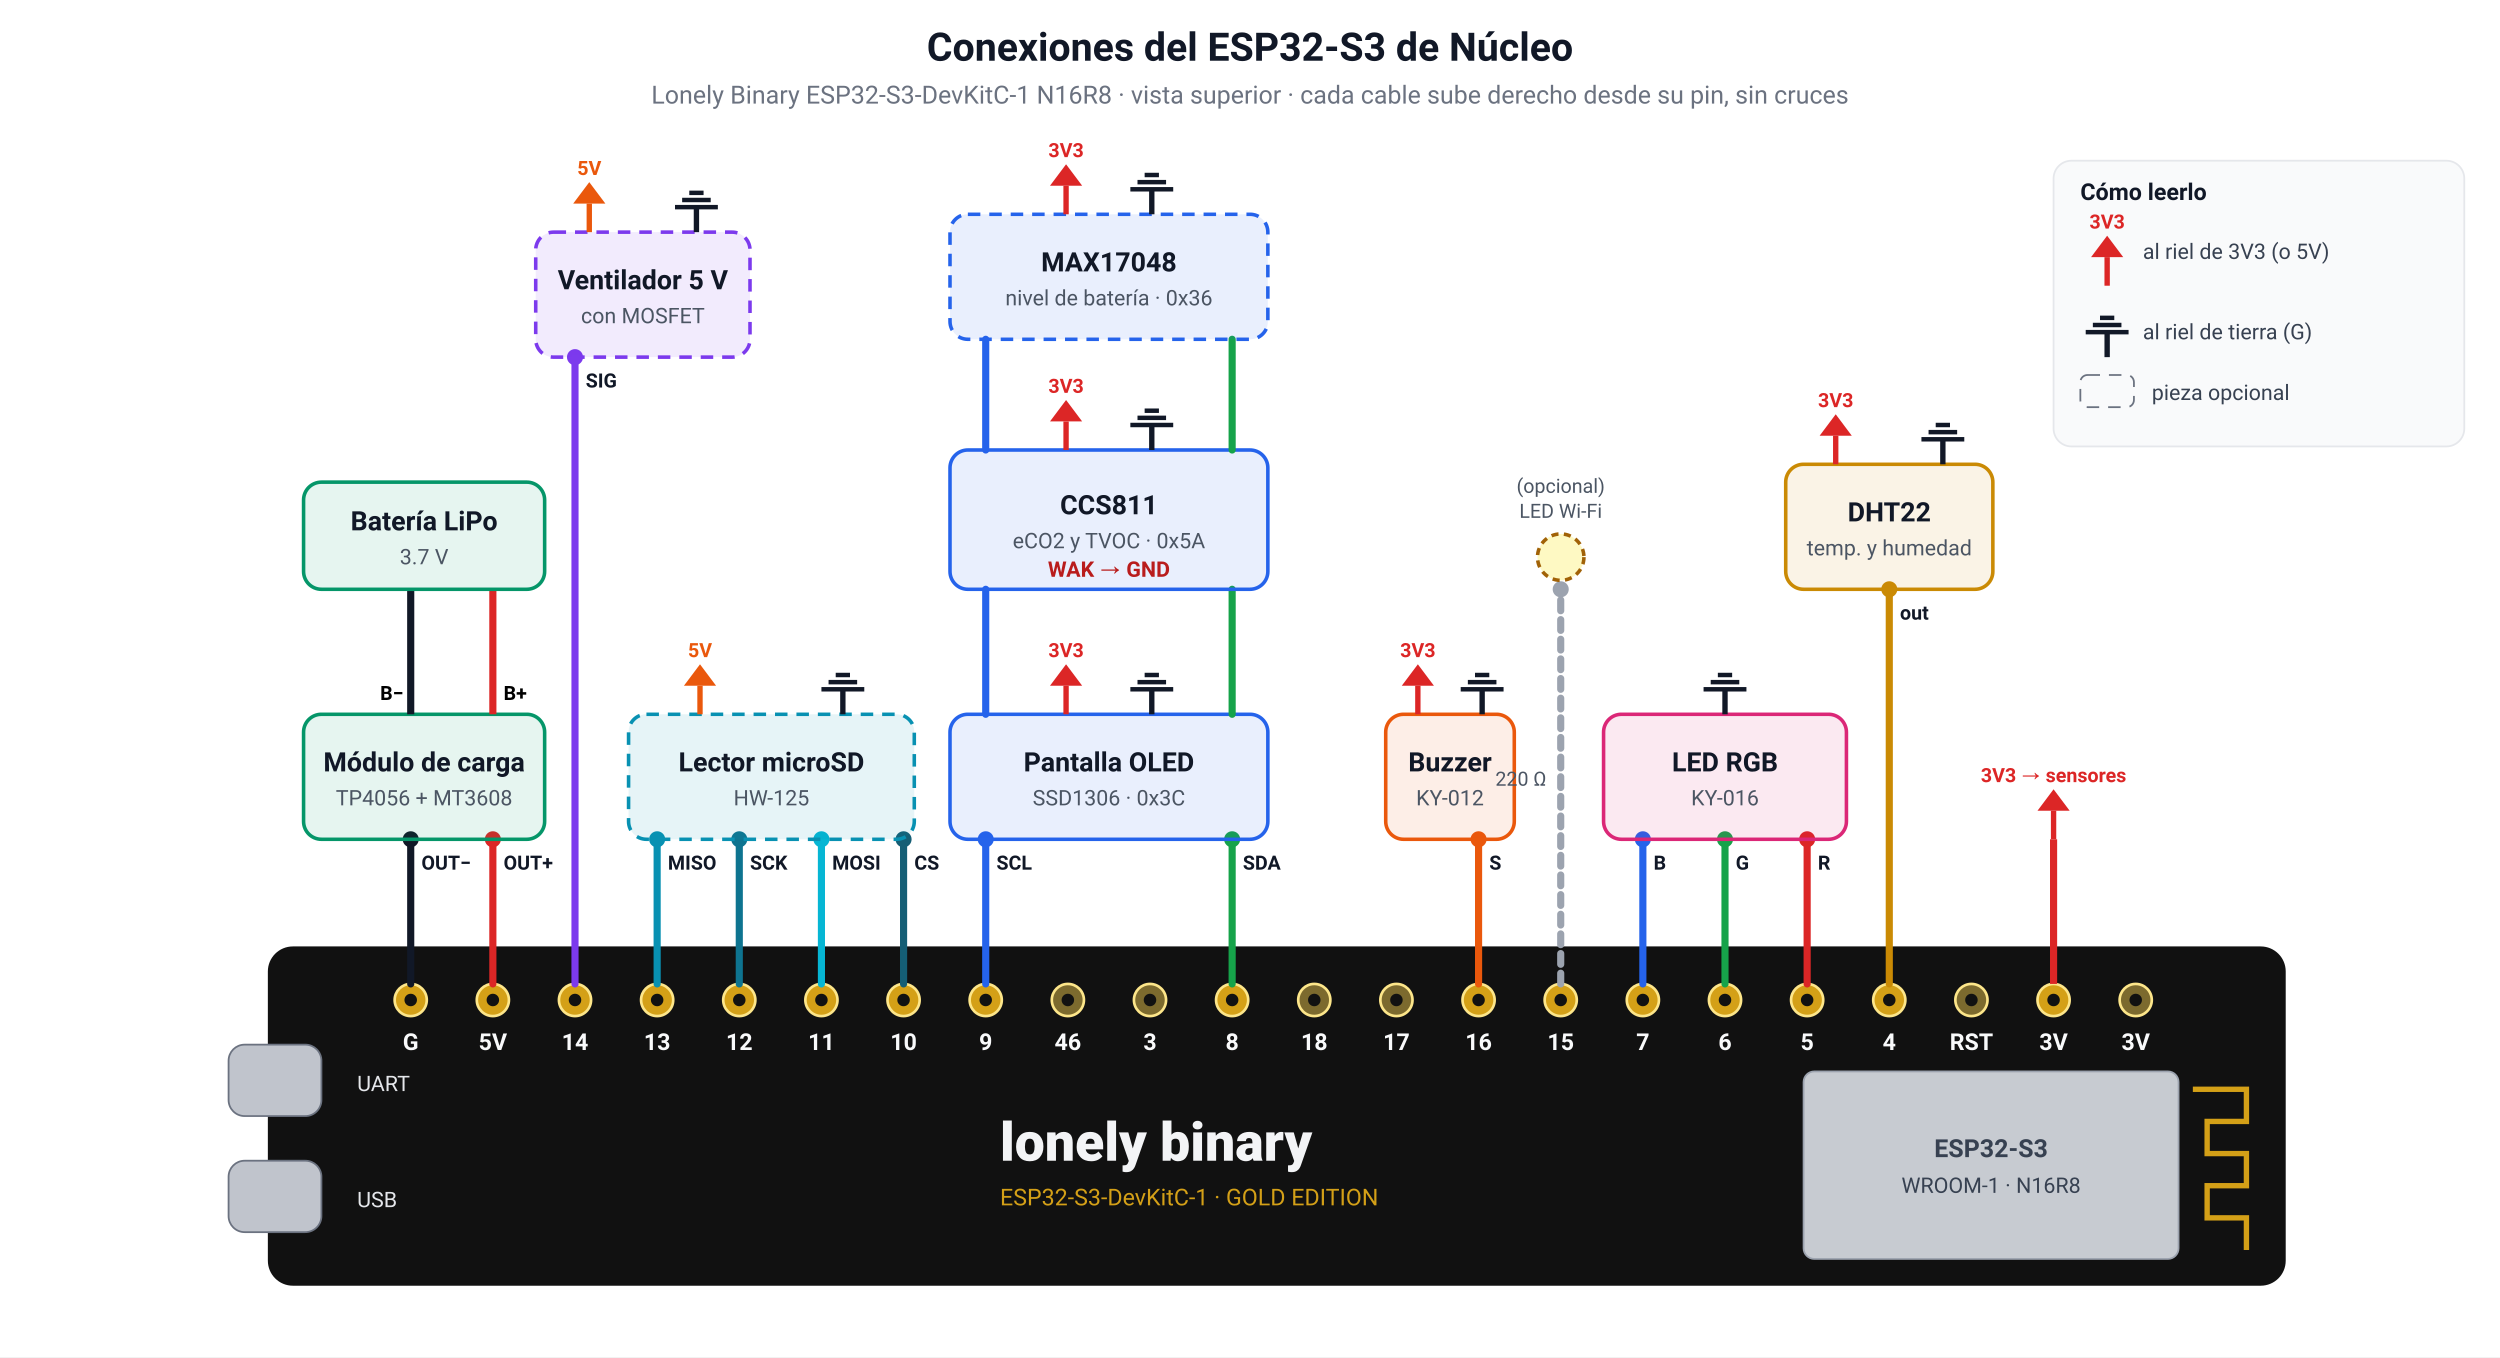
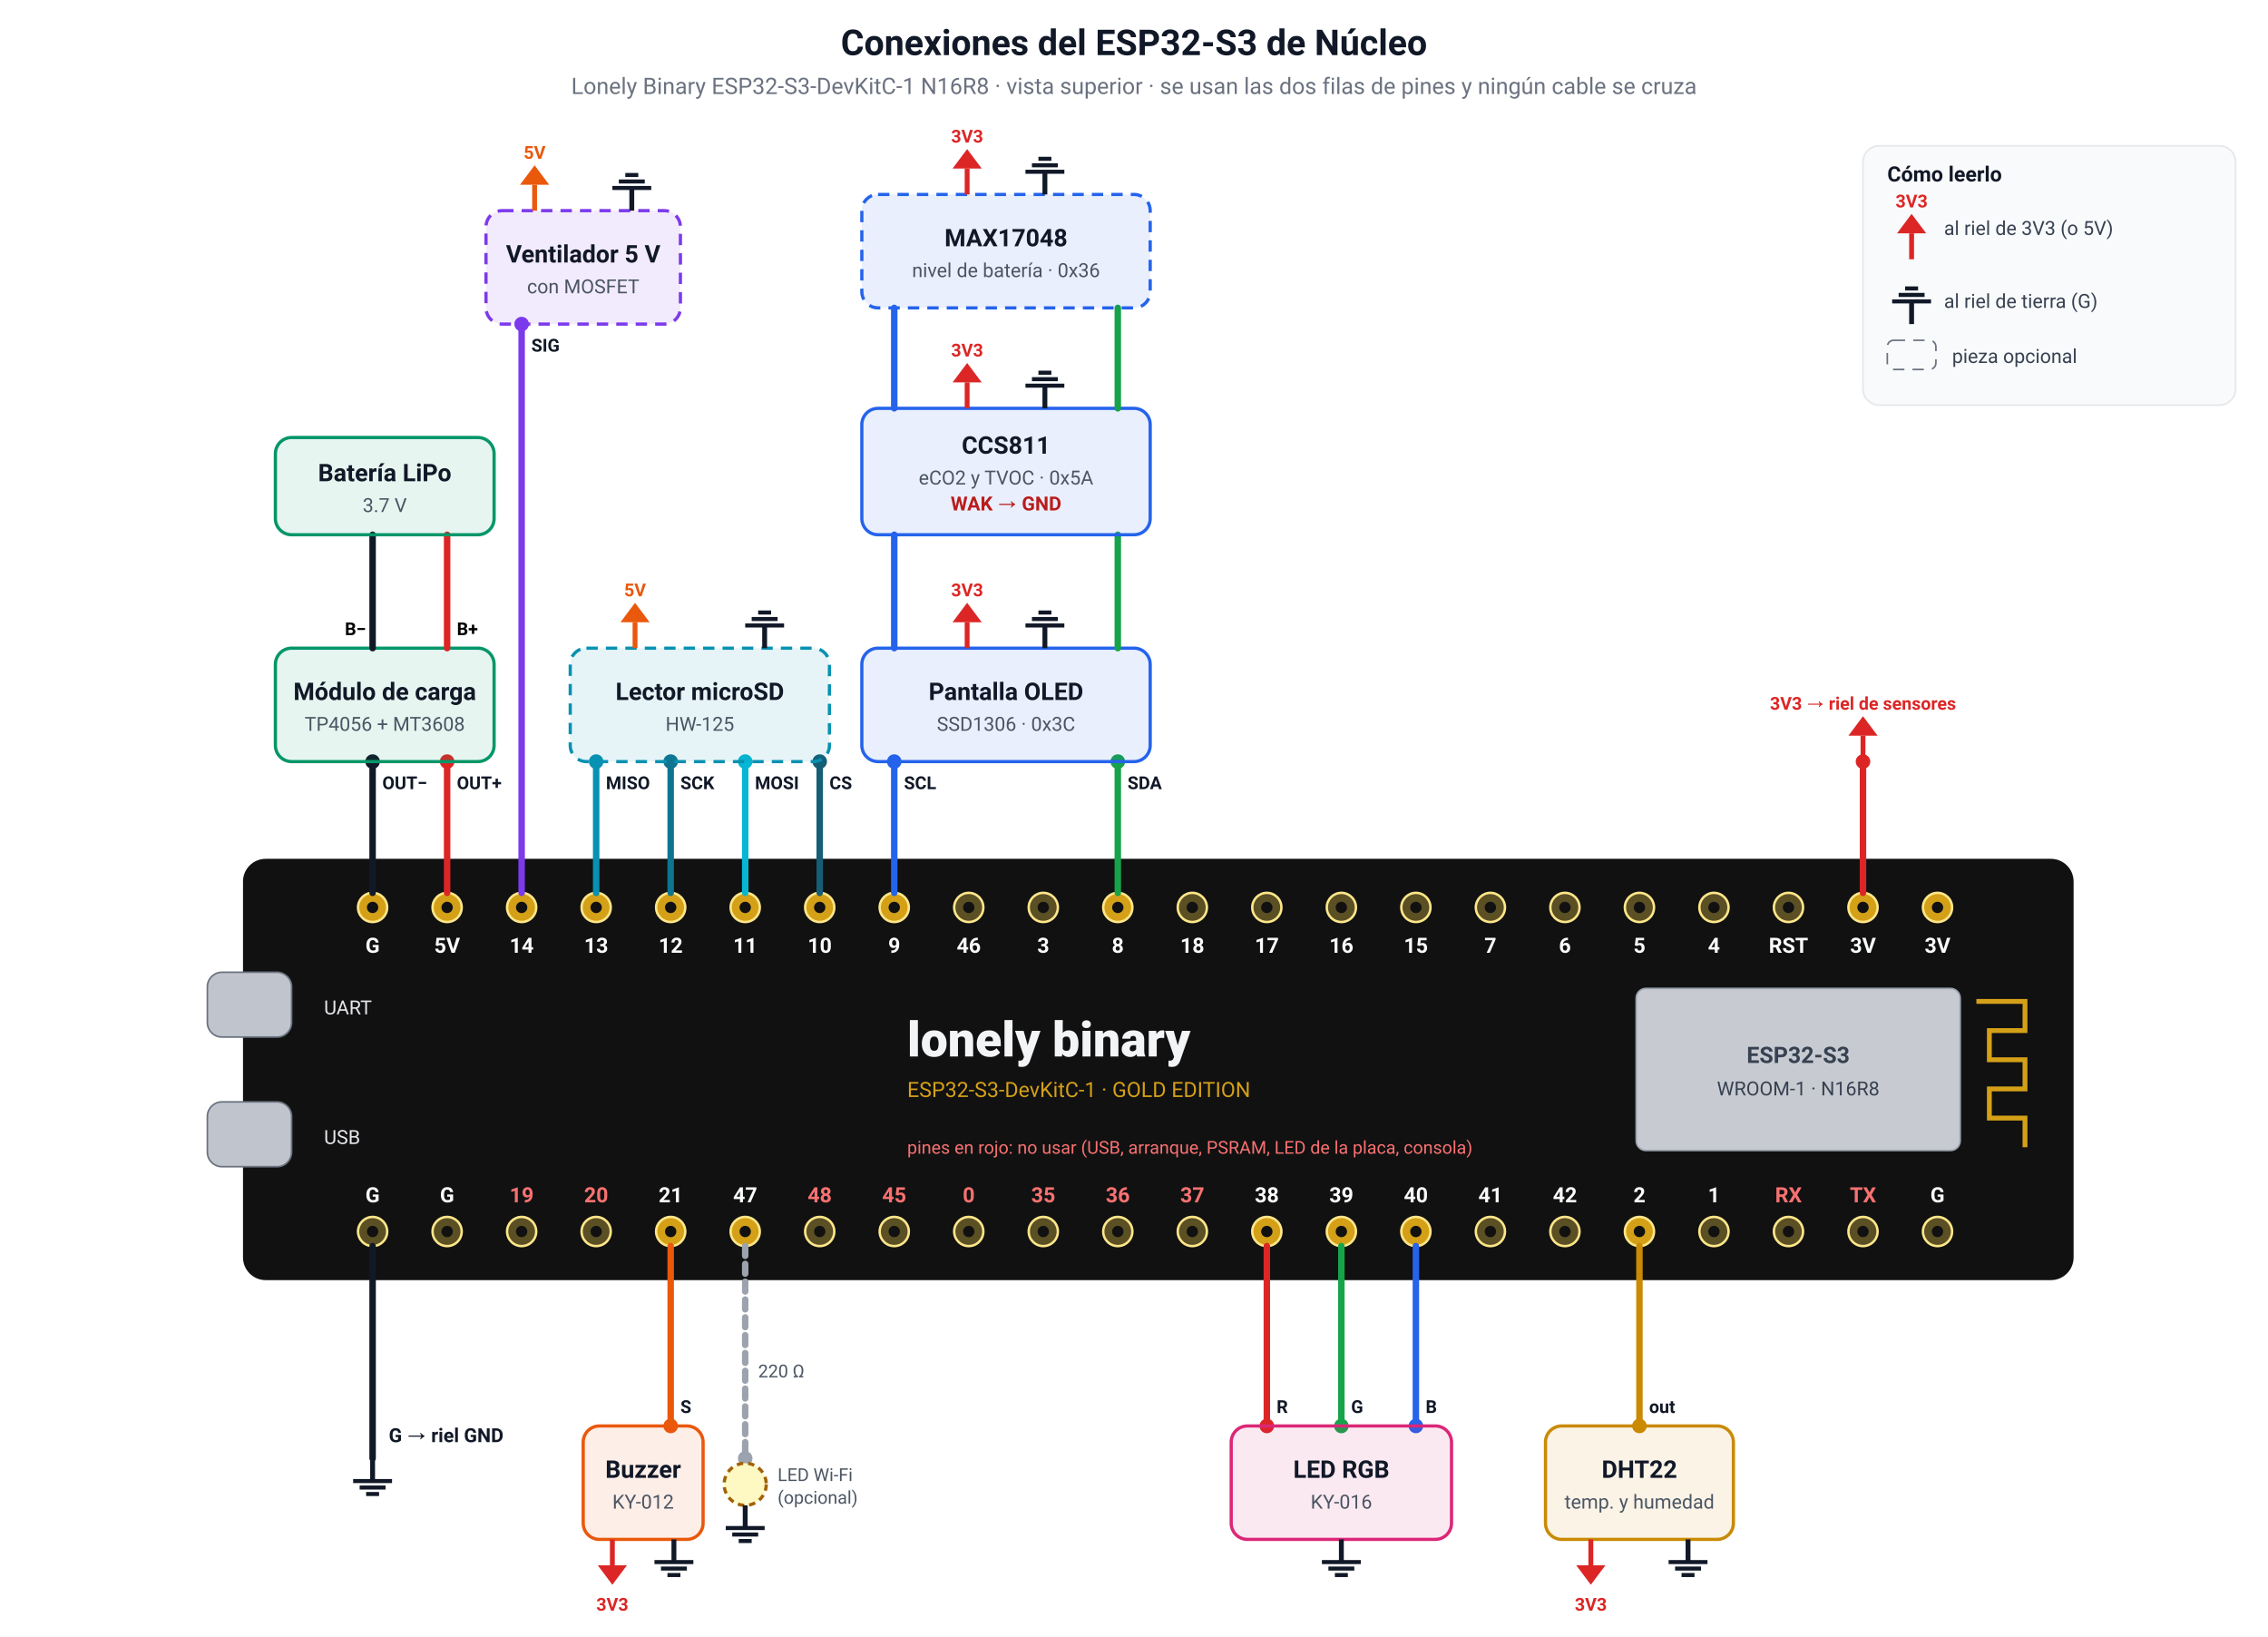
- <svg xmlns="http://www.w3.org/2000/svg" viewBox="0 0 1400 760" width="1400" height="760" font-family="Segoe UI, Roboto, Helvetica, Arial, sans-serif">
-   <rect width="1400" height="760" fill="#ffffff" />
+ <svg xmlns="http://www.w3.org/2000/svg" viewBox="0 0 1400 1010" width="1400" height="1010" font-family="Segoe UI, Roboto, Helvetica, Arial, sans-serif">
+   <rect width="1400" height="1010" fill="#ffffff" />
  <text x="700" y="34" text-anchor="middle" font-size="22" font-weight="700" fill="#111827">Conexiones del ESP32-S3 de Núcleo</text>
-   <text x="700" y="58" text-anchor="middle" font-size="14" fill="#6b7280">Lonely Binary ESP32-S3-DevKitC-1 N16R8 · vista superior · cada cable sube derecho desde su pin, sin cruces</text>
-   <rect x="150" y="530" width="1130" height="190" rx="14" fill="#111111" />
-   <rect x="128" y="585" width="52" height="40" rx="9" fill="#c0c4cc" stroke="#6b7280" />
-   <rect x="128" y="650" width="52" height="40" rx="9" fill="#c0c4cc" stroke="#6b7280" />
-   <text x="200" y="611" font-size="12" fill="#e5e7eb">UART</text>
-   <text x="200" y="676" font-size="12" fill="#e5e7eb">USB</text>
-   <rect x="1010" y="600" width="210" height="105" rx="6" fill="#c7cbd1" stroke="#9ca3af" />
-   <text x="1115" y="648" text-anchor="middle" font-size="14" font-weight="700" fill="#374151">ESP32-S3</text>
-   <text x="1115" y="668" text-anchor="middle" font-size="12" fill="#374151">WROOM-1 · N16R8</text>
-   <path d="M1228 610 h30 v18 h-22 v18 h22 v18 h-22 v18 h22 v18" fill="none" stroke="#d4a017" stroke-width="3" />
-   <text x="560" y="650" font-size="30" font-weight="800" fill="#f3f4f6">lonely binary</text>
-   <text x="560" y="675" font-size="13" fill="#d4a017">ESP32-S3-DevKitC-1 · GOLD EDITION</text>
+   <text x="700" y="58" text-anchor="middle" font-size="14" fill="#6b7280">Lonely Binary ESP32-S3-DevKitC-1 N16R8 · vista superior · se usan las dos filas de pines y ningún cable se cruza</text>
+   <rect x="150" y="530" width="1130" height="260" rx="14" fill="#111111" />
+   <rect x="128" y="600" width="52" height="40" rx="9" fill="#c0c4cc" stroke="#6b7280" />
+   <text x="200" y="626" font-size="12" fill="#e5e7eb">UART</text>
+   <rect x="128" y="680" width="52" height="40" rx="9" fill="#c0c4cc" stroke="#6b7280" />
+   <text x="200" y="706" font-size="12" fill="#e5e7eb">USB</text>
+   <rect x="1010" y="610" width="200" height="100" rx="6" fill="#c7cbd1" stroke="#9ca3af" />
+   <text x="1110" y="656" text-anchor="middle" font-size="14" font-weight="700" fill="#374151">ESP32-S3</text>
+   <text x="1110" y="676" text-anchor="middle" font-size="12" fill="#374151">WROOM-1 · N16R8</text>
+   <path d="M1220 618 h30 v18 h-22 v18 h22 v18 h-22 v18 h22 v18" fill="none" stroke="#d4a017" stroke-width="3" />
+   <text x="560" y="652" font-size="30" font-weight="800" fill="#f3f4f6">lonely binary</text>
+   <text x="560" y="677" font-size="13" fill="#d4a017">ESP32-S3-DevKitC-1 · GOLD EDITION</text>
  <circle cx="230" cy="560" r="9" fill="#d4a017" stroke="#fde68a" stroke-width="1.5" />
  <circle cx="230" cy="560" r="3.5" fill="#111111" />
  <text x="230" y="588" text-anchor="middle" font-size="13" font-weight="700" fill="#f9fafb">G</text>
  <circle cx="276" cy="560" r="9" fill="#d4a017" stroke="#fde68a" stroke-width="1.5" />
  <circle cx="276" cy="560" r="3.5" fill="#111111" />
  <text x="276" y="588" text-anchor="middle" font-size="13" font-weight="700" fill="#f9fafb">5V</text>
  <circle cx="322" cy="560" r="9" fill="#d4a017" stroke="#fde68a" stroke-width="1.5" />
  <circle cx="322" cy="560" r="3.5" fill="#111111" />
  <text x="322" y="588" text-anchor="middle" font-size="13" font-weight="700" fill="#f9fafb">14</text>
  <circle cx="368" cy="560" r="9" fill="#d4a017" stroke="#fde68a" stroke-width="1.5" />
  <circle cx="368" cy="560" r="3.5" fill="#111111" />
  <text x="368" y="588" text-anchor="middle" font-size="13" font-weight="700" fill="#f9fafb">13</text>
  <circle cx="414" cy="560" r="9" fill="#d4a017" stroke="#fde68a" stroke-width="1.5" />
  <circle cx="414" cy="560" r="3.5" fill="#111111" />
  <text x="414" y="588" text-anchor="middle" font-size="13" font-weight="700" fill="#f9fafb">12</text>
  <circle cx="460" cy="560" r="9" fill="#d4a017" stroke="#fde68a" stroke-width="1.5" />
  <circle cx="460" cy="560" r="3.5" fill="#111111" />
  <text x="460" y="588" text-anchor="middle" font-size="13" font-weight="700" fill="#f9fafb">11</text>
  <circle cx="506" cy="560" r="9" fill="#d4a017" stroke="#fde68a" stroke-width="1.5" />
  <circle cx="506" cy="560" r="3.5" fill="#111111" />
  <text x="506" y="588" text-anchor="middle" font-size="13" font-weight="700" fill="#f9fafb">10</text>
  <circle cx="552" cy="560" r="9" fill="#d4a017" stroke="#fde68a" stroke-width="1.5" />
  <circle cx="552" cy="560" r="3.5" fill="#111111" />
  <text x="552" y="588" text-anchor="middle" font-size="13" font-weight="700" fill="#f9fafb">9</text>
-   <circle cx="598" cy="560" r="9" fill="#7c6a2e" stroke="#fde68a" stroke-width="1.5" />
+   <circle cx="598" cy="560" r="9" fill="#5b4f24" stroke="#fde68a" stroke-width="1.5" />
  <circle cx="598" cy="560" r="3.5" fill="#111111" />
  <text x="598" y="588" text-anchor="middle" font-size="13" font-weight="700" fill="#f9fafb">46</text>
-   <circle cx="644" cy="560" r="9" fill="#7c6a2e" stroke="#fde68a" stroke-width="1.5" />
+   <circle cx="644" cy="560" r="9" fill="#5b4f24" stroke="#fde68a" stroke-width="1.5" />
  <circle cx="644" cy="560" r="3.5" fill="#111111" />
  <text x="644" y="588" text-anchor="middle" font-size="13" font-weight="700" fill="#f9fafb">3</text>
  <circle cx="690" cy="560" r="9" fill="#d4a017" stroke="#fde68a" stroke-width="1.5" />
  <circle cx="690" cy="560" r="3.5" fill="#111111" />
  <text x="690" y="588" text-anchor="middle" font-size="13" font-weight="700" fill="#f9fafb">8</text>
-   <circle cx="736" cy="560" r="9" fill="#7c6a2e" stroke="#fde68a" stroke-width="1.5" />
+   <circle cx="736" cy="560" r="9" fill="#5b4f24" stroke="#fde68a" stroke-width="1.5" />
  <circle cx="736" cy="560" r="3.5" fill="#111111" />
  <text x="736" y="588" text-anchor="middle" font-size="13" font-weight="700" fill="#f9fafb">18</text>
-   <circle cx="782" cy="560" r="9" fill="#7c6a2e" stroke="#fde68a" stroke-width="1.5" />
+   <circle cx="782" cy="560" r="9" fill="#5b4f24" stroke="#fde68a" stroke-width="1.5" />
  <circle cx="782" cy="560" r="3.5" fill="#111111" />
  <text x="782" y="588" text-anchor="middle" font-size="13" font-weight="700" fill="#f9fafb">17</text>
-   <circle cx="828" cy="560" r="9" fill="#d4a017" stroke="#fde68a" stroke-width="1.5" />
+   <circle cx="828" cy="560" r="9" fill="#5b4f24" stroke="#fde68a" stroke-width="1.5" />
  <circle cx="828" cy="560" r="3.5" fill="#111111" />
  <text x="828" y="588" text-anchor="middle" font-size="13" font-weight="700" fill="#f9fafb">16</text>
-   <circle cx="874" cy="560" r="9" fill="#d4a017" stroke="#fde68a" stroke-width="1.5" />
+   <circle cx="874" cy="560" r="9" fill="#5b4f24" stroke="#fde68a" stroke-width="1.5" />
  <circle cx="874" cy="560" r="3.5" fill="#111111" />
  <text x="874" y="588" text-anchor="middle" font-size="13" font-weight="700" fill="#f9fafb">15</text>
-   <circle cx="920" cy="560" r="9" fill="#d4a017" stroke="#fde68a" stroke-width="1.5" />
+   <circle cx="920" cy="560" r="9" fill="#5b4f24" stroke="#fde68a" stroke-width="1.5" />
  <circle cx="920" cy="560" r="3.5" fill="#111111" />
  <text x="920" y="588" text-anchor="middle" font-size="13" font-weight="700" fill="#f9fafb">7</text>
-   <circle cx="966" cy="560" r="9" fill="#d4a017" stroke="#fde68a" stroke-width="1.5" />
+   <circle cx="966" cy="560" r="9" fill="#5b4f24" stroke="#fde68a" stroke-width="1.5" />
  <circle cx="966" cy="560" r="3.5" fill="#111111" />
  <text x="966" y="588" text-anchor="middle" font-size="13" font-weight="700" fill="#f9fafb">6</text>
-   <circle cx="1012" cy="560" r="9" fill="#d4a017" stroke="#fde68a" stroke-width="1.5" />
+   <circle cx="1012" cy="560" r="9" fill="#5b4f24" stroke="#fde68a" stroke-width="1.5" />
  <circle cx="1012" cy="560" r="3.5" fill="#111111" />
  <text x="1012" y="588" text-anchor="middle" font-size="13" font-weight="700" fill="#f9fafb">5</text>
-   <circle cx="1058" cy="560" r="9" fill="#d4a017" stroke="#fde68a" stroke-width="1.5" />
+   <circle cx="1058" cy="560" r="9" fill="#5b4f24" stroke="#fde68a" stroke-width="1.5" />
  <circle cx="1058" cy="560" r="3.5" fill="#111111" />
  <text x="1058" y="588" text-anchor="middle" font-size="13" font-weight="700" fill="#f9fafb">4</text>
-   <circle cx="1104" cy="560" r="9" fill="#7c6a2e" stroke="#fde68a" stroke-width="1.5" />
+   <circle cx="1104" cy="560" r="9" fill="#5b4f24" stroke="#fde68a" stroke-width="1.5" />
  <circle cx="1104" cy="560" r="3.5" fill="#111111" />
  <text x="1104" y="588" text-anchor="middle" font-size="13" font-weight="700" fill="#f9fafb">RST</text>
  <circle cx="1150" cy="560" r="9" fill="#d4a017" stroke="#fde68a" stroke-width="1.5" />
  <circle cx="1150" cy="560" r="3.5" fill="#111111" />
  <text x="1150" y="588" text-anchor="middle" font-size="13" font-weight="700" fill="#f9fafb">3V</text>
-   <circle cx="1196" cy="560" r="9" fill="#7c6a2e" stroke="#fde68a" stroke-width="1.5" />
+   <circle cx="1196" cy="560" r="9" fill="#d4a017" stroke="#fde68a" stroke-width="1.5" />
  <circle cx="1196" cy="560" r="3.5" fill="#111111" />
  <text x="1196" y="588" text-anchor="middle" font-size="13" font-weight="700" fill="#f9fafb">3V</text>
+   <circle cx="230" cy="760" r="9" fill="#5b4f24" stroke="#fde68a" stroke-width="1.5" />
+   <circle cx="230" cy="760" r="3.5" fill="#111111" />
+   <text x="230" y="742" text-anchor="middle" font-size="13" font-weight="700" fill="#f9fafb">G</text>
+   <circle cx="276" cy="760" r="9" fill="#5b4f24" stroke="#fde68a" stroke-width="1.5" />
+   <circle cx="276" cy="760" r="3.5" fill="#111111" />
+   <text x="276" y="742" text-anchor="middle" font-size="13" font-weight="700" fill="#f9fafb">G</text>
+   <circle cx="322" cy="760" r="9" fill="#5b4f24" stroke="#fde68a" stroke-width="1.5" />
+   <circle cx="322" cy="760" r="3.5" fill="#111111" />
+   <text x="322" y="742" text-anchor="middle" font-size="13" font-weight="700" fill="#f87171">19</text>
+   <circle cx="368" cy="760" r="9" fill="#5b4f24" stroke="#fde68a" stroke-width="1.5" />
+   <circle cx="368" cy="760" r="3.5" fill="#111111" />
+   <text x="368" y="742" text-anchor="middle" font-size="13" font-weight="700" fill="#f87171">20</text>
+   <circle cx="414" cy="760" r="9" fill="#d4a017" stroke="#fde68a" stroke-width="1.5" />
+   <circle cx="414" cy="760" r="3.5" fill="#111111" />
+   <text x="414" y="742" text-anchor="middle" font-size="13" font-weight="700" fill="#f9fafb">21</text>
+   <circle cx="460" cy="760" r="9" fill="#d4a017" stroke="#fde68a" stroke-width="1.5" />
+   <circle cx="460" cy="760" r="3.5" fill="#111111" />
+   <text x="460" y="742" text-anchor="middle" font-size="13" font-weight="700" fill="#f9fafb">47</text>
+   <circle cx="506" cy="760" r="9" fill="#5b4f24" stroke="#fde68a" stroke-width="1.5" />
+   <circle cx="506" cy="760" r="3.5" fill="#111111" />
+   <text x="506" y="742" text-anchor="middle" font-size="13" font-weight="700" fill="#f87171">48</text>
+   <circle cx="552" cy="760" r="9" fill="#5b4f24" stroke="#fde68a" stroke-width="1.5" />
+   <circle cx="552" cy="760" r="3.5" fill="#111111" />
+   <text x="552" y="742" text-anchor="middle" font-size="13" font-weight="700" fill="#f87171">45</text>
+   <circle cx="598" cy="760" r="9" fill="#5b4f24" stroke="#fde68a" stroke-width="1.5" />
+   <circle cx="598" cy="760" r="3.5" fill="#111111" />
+   <text x="598" y="742" text-anchor="middle" font-size="13" font-weight="700" fill="#f87171">0</text>
+   <circle cx="644" cy="760" r="9" fill="#5b4f24" stroke="#fde68a" stroke-width="1.5" />
+   <circle cx="644" cy="760" r="3.5" fill="#111111" />
+   <text x="644" y="742" text-anchor="middle" font-size="13" font-weight="700" fill="#f87171">35</text>
+   <circle cx="690" cy="760" r="9" fill="#5b4f24" stroke="#fde68a" stroke-width="1.5" />
+   <circle cx="690" cy="760" r="3.5" fill="#111111" />
+   <text x="690" y="742" text-anchor="middle" font-size="13" font-weight="700" fill="#f87171">36</text>
+   <circle cx="736" cy="760" r="9" fill="#5b4f24" stroke="#fde68a" stroke-width="1.5" />
+   <circle cx="736" cy="760" r="3.5" fill="#111111" />
+   <text x="736" y="742" text-anchor="middle" font-size="13" font-weight="700" fill="#f87171">37</text>
+   <circle cx="782" cy="760" r="9" fill="#d4a017" stroke="#fde68a" stroke-width="1.5" />
+   <circle cx="782" cy="760" r="3.5" fill="#111111" />
+   <text x="782" y="742" text-anchor="middle" font-size="13" font-weight="700" fill="#f9fafb">38</text>
+   <circle cx="828" cy="760" r="9" fill="#d4a017" stroke="#fde68a" stroke-width="1.5" />
+   <circle cx="828" cy="760" r="3.5" fill="#111111" />
+   <text x="828" y="742" text-anchor="middle" font-size="13" font-weight="700" fill="#f9fafb">39</text>
+   <circle cx="874" cy="760" r="9" fill="#d4a017" stroke="#fde68a" stroke-width="1.5" />
+   <circle cx="874" cy="760" r="3.5" fill="#111111" />
+   <text x="874" y="742" text-anchor="middle" font-size="13" font-weight="700" fill="#f9fafb">40</text>
+   <circle cx="920" cy="760" r="9" fill="#5b4f24" stroke="#fde68a" stroke-width="1.5" />
+   <circle cx="920" cy="760" r="3.5" fill="#111111" />
+   <text x="920" y="742" text-anchor="middle" font-size="13" font-weight="700" fill="#f9fafb">41</text>
+   <circle cx="966" cy="760" r="9" fill="#5b4f24" stroke="#fde68a" stroke-width="1.5" />
+   <circle cx="966" cy="760" r="3.5" fill="#111111" />
+   <text x="966" y="742" text-anchor="middle" font-size="13" font-weight="700" fill="#f9fafb">42</text>
+   <circle cx="1012" cy="760" r="9" fill="#d4a017" stroke="#fde68a" stroke-width="1.5" />
+   <circle cx="1012" cy="760" r="3.5" fill="#111111" />
+   <text x="1012" y="742" text-anchor="middle" font-size="13" font-weight="700" fill="#f9fafb">2</text>
+   <circle cx="1058" cy="760" r="9" fill="#5b4f24" stroke="#fde68a" stroke-width="1.5" />
+   <circle cx="1058" cy="760" r="3.5" fill="#111111" />
+   <text x="1058" y="742" text-anchor="middle" font-size="13" font-weight="700" fill="#f9fafb">1</text>
+   <circle cx="1104" cy="760" r="9" fill="#5b4f24" stroke="#fde68a" stroke-width="1.5" />
+   <circle cx="1104" cy="760" r="3.5" fill="#111111" />
+   <text x="1104" y="742" text-anchor="middle" font-size="13" font-weight="700" fill="#f87171">RX</text>
+   <circle cx="1150" cy="760" r="9" fill="#5b4f24" stroke="#fde68a" stroke-width="1.5" />
+   <circle cx="1150" cy="760" r="3.5" fill="#111111" />
+   <text x="1150" y="742" text-anchor="middle" font-size="13" font-weight="700" fill="#f87171">TX</text>
+   <circle cx="1196" cy="760" r="9" fill="#5b4f24" stroke="#fde68a" stroke-width="1.5" />
+   <circle cx="1196" cy="760" r="3.5" fill="#111111" />
+   <text x="1196" y="742" text-anchor="middle" font-size="13" font-weight="700" fill="#f9fafb">G</text>
+   <text x="560" y="712" font-size="11" fill="#f87171">pines en rojo: no usar (USB, arranque, PSRAM, LED de la placa, consola)</text>
  <line x1="230" y1="551" x2="230" y2="470" stroke="#111827" stroke-width="4" stroke-linecap="round" />
  <circle cx="230" cy="470" r="4.5" fill="#111827" />
  <text x="236" y="487" font-size="11" font-weight="700" fill="#111827">OUT−</text>
  <line x1="276" y1="551" x2="276" y2="470" stroke="#dc2626" stroke-width="4" stroke-linecap="round" />
  <circle cx="276" cy="470" r="4.5" fill="#dc2626" />
  <text x="282" y="487" font-size="11" font-weight="700" fill="#111827">OUT+</text>
  <rect x="170" y="400" width="135" height="70" rx="10" fill="#059669" fill-opacity="0.10" stroke="#059669" stroke-width="2" />
  <text x="237.5" y="432.0" text-anchor="middle" font-size="15" font-weight="700" fill="#111827">Módulo de carga</text>
  <text x="237.5" y="451.0" text-anchor="middle" font-size="12" fill="#4b5563">TP4056 + MT3608</text>
-   <line x1="230" y1="400" x2="230" y2="330" stroke="#111827" stroke-width="4" />
-   <line x1="276" y1="400" x2="276" y2="330" stroke="#dc2626" stroke-width="4" />
+   <line x1="230" y1="400" x2="230" y2="330" stroke="#111827" stroke-width="4" stroke-linecap="round" />
+   <line x1="276" y1="400" x2="276" y2="330" stroke="#dc2626" stroke-width="4" stroke-linecap="round" />
  <text x="226" y="392" text-anchor="end" font-size="11" font-weight="700">B−</text>
  <text x="282" y="392" font-size="11" font-weight="700">B+</text>
  <rect x="170" y="270" width="135" height="60" rx="10" fill="#059669" fill-opacity="0.10" stroke="#059669" stroke-width="2" />
  <text x="237.5" y="297.0" text-anchor="middle" font-size="15" font-weight="700" fill="#111827">Batería LiPo</text>
  <text x="237.5" y="316.0" text-anchor="middle" font-size="12" fill="#4b5563">3.7 V</text>
  <line x1="322" y1="551" x2="322" y2="200" stroke="#7c3aed" stroke-width="4" stroke-linecap="round" />
  <circle cx="322" cy="200" r="4.5" fill="#7c3aed" />
  <text x="328" y="217" font-size="11" font-weight="700" fill="#111827">SIG</text>
  <rect x="300" y="130" width="120" height="70" rx="10" fill="#7c3aed" fill-opacity="0.10" stroke="#7c3aed" stroke-width="2" stroke-dasharray="7 5" />
  <text x="360.0" y="162.0" text-anchor="middle" font-size="15" font-weight="700" fill="#111827">Ventilador 5 V</text>
  <text x="360.0" y="181.0" text-anchor="middle" font-size="12" fill="#4b5563">con MOSFET</text>
  <line x1="330" y1="130" x2="330" y2="114" stroke="#ea580c" stroke-width="3" />
  <polygon points="321,114 339,114 330,102" fill="#ea580c" />
  <text x="330" y="98" text-anchor="middle" font-size="11" font-weight="700" fill="#ea580c">5V</text>
  <line x1="390" y1="130" x2="390" y2="116" stroke="#111827" stroke-width="3" />
  <line x1="378" y1="116" x2="402" y2="116" stroke="#111827" stroke-width="2.5" />
  <line x1="382" y1="112" x2="398" y2="112" stroke="#111827" stroke-width="2.5" />
  <line x1="386" y1="108" x2="394" y2="108" stroke="#111827" stroke-width="2.5" />
  <line x1="368" y1="551" x2="368" y2="470" stroke="#0891b2" stroke-width="4" stroke-linecap="round" />
  <circle cx="368" cy="470" r="4.5" fill="#0891b2" />
  <text x="374" y="487" font-size="11" font-weight="700" fill="#111827">MISO</text>
  <line x1="414" y1="551" x2="414" y2="470" stroke="#0e7490" stroke-width="4" stroke-linecap="round" />
  <circle cx="414" cy="470" r="4.5" fill="#0e7490" />
  <text x="420" y="487" font-size="11" font-weight="700" fill="#111827">SCK</text>
  <line x1="460" y1="551" x2="460" y2="470" stroke="#06b6d4" stroke-width="4" stroke-linecap="round" />
  <circle cx="460" cy="470" r="4.5" fill="#06b6d4" />
  <text x="466" y="487" font-size="11" font-weight="700" fill="#111827">MOSI</text>
  <line x1="506" y1="551" x2="506" y2="470" stroke="#155e75" stroke-width="4" stroke-linecap="round" />
  <circle cx="506" cy="470" r="4.5" fill="#155e75" />
  <text x="512" y="487" font-size="11" font-weight="700" fill="#111827">CS</text>
  <rect x="352" y="400" width="160" height="70" rx="10" fill="#0891b2" fill-opacity="0.10" stroke="#0891b2" stroke-width="2" stroke-dasharray="7 5" />
  <text x="432.0" y="432.0" text-anchor="middle" font-size="15" font-weight="700" fill="#111827">Lector microSD</text>
  <text x="432.0" y="451.0" text-anchor="middle" font-size="12" fill="#4b5563">HW-125</text>
  <line x1="392" y1="400" x2="392" y2="384" stroke="#ea580c" stroke-width="3" />
  <polygon points="383,384 401,384 392,372" fill="#ea580c" />
  <text x="392" y="368" text-anchor="middle" font-size="11" font-weight="700" fill="#ea580c">5V</text>
  <line x1="472" y1="400" x2="472" y2="386" stroke="#111827" stroke-width="3" />
  <line x1="460" y1="386" x2="484" y2="386" stroke="#111827" stroke-width="2.5" />
  <line x1="464" y1="382" x2="480" y2="382" stroke="#111827" stroke-width="2.5" />
  <line x1="468" y1="378" x2="476" y2="378" stroke="#111827" stroke-width="2.5" />
  <line x1="552" y1="551" x2="552" y2="470" stroke="#2563eb" stroke-width="4" stroke-linecap="round" />
  <circle cx="552" cy="470" r="4.5" fill="#2563eb" />
  <text x="558" y="487" font-size="11" font-weight="700" fill="#111827">SCL</text>
  <line x1="690" y1="551" x2="690" y2="470" stroke="#16a34a" stroke-width="4" stroke-linecap="round" />
  <circle cx="690" cy="470" r="4.5" fill="#16a34a" />
  <text x="696" y="487" font-size="11" font-weight="700" fill="#111827">SDA</text>
  <rect x="532" y="400" width="178" height="70" rx="10" fill="#2563eb" fill-opacity="0.10" stroke="#2563eb" stroke-width="2" />
  <text x="621.0" y="432.0" text-anchor="middle" font-size="15" font-weight="700" fill="#111827">Pantalla OLED</text>
  <text x="621.0" y="451.0" text-anchor="middle" font-size="12" fill="#4b5563">SSD1306 · 0x3C</text>
  <line x1="552" y1="400" x2="552" y2="330" stroke="#2563eb" stroke-width="4" stroke-linecap="round" />
  <line x1="690" y1="400" x2="690" y2="330" stroke="#16a34a" stroke-width="4" stroke-linecap="round" />
  <rect x="532" y="252" width="178" height="78" rx="10" fill="#2563eb" fill-opacity="0.10" stroke="#2563eb" stroke-width="2" />
-   <text x="621.0" y="288.0" text-anchor="middle" font-size="15" font-weight="700" fill="#111827">CCS811</text>
-   <text x="621.0" y="307.0" text-anchor="middle" font-size="12" fill="#4b5563">eCO2 y TVOC · 0x5A</text>
-   <text x="621.0" y="323.0" text-anchor="middle" font-size="12" font-weight="700" fill="#b91c1c">WAK → GND</text>
+   <text x="621.0" y="280.0" text-anchor="middle" font-size="15" font-weight="700" fill="#111827">CCS811</text>
+   <text x="621.0" y="299.0" text-anchor="middle" font-size="12" fill="#4b5563">eCO2 y TVOC · 0x5A</text>
+   <text x="621.0" y="315.0" text-anchor="middle" font-size="12" font-weight="700" fill="#b91c1c">WAK → GND</text>
  <line x1="552" y1="252" x2="552" y2="190" stroke="#2563eb" stroke-width="4" stroke-linecap="round" />
  <line x1="690" y1="252" x2="690" y2="190" stroke="#16a34a" stroke-width="4" stroke-linecap="round" />
  <rect x="532" y="120" width="178" height="70" rx="10" fill="#2563eb" fill-opacity="0.10" stroke="#2563eb" stroke-width="2" stroke-dasharray="7 5" />
  <text x="621.0" y="152.0" text-anchor="middle" font-size="15" font-weight="700" fill="#111827">MAX17048</text>
  <text x="621.0" y="171.0" text-anchor="middle" font-size="12" fill="#4b5563">nivel de batería · 0x36</text>
  <line x1="597" y1="400" x2="597" y2="384" stroke="#dc2626" stroke-width="3" />
  <polygon points="588,384 606,384 597,372" fill="#dc2626" />
  <text x="597" y="368" text-anchor="middle" font-size="11" font-weight="700" fill="#dc2626">3V3</text>
  <line x1="645" y1="400" x2="645" y2="386" stroke="#111827" stroke-width="3" />
  <line x1="633" y1="386" x2="657" y2="386" stroke="#111827" stroke-width="2.5" />
  <line x1="637" y1="382" x2="653" y2="382" stroke="#111827" stroke-width="2.5" />
  <line x1="641" y1="378" x2="649" y2="378" stroke="#111827" stroke-width="2.5" />
  <line x1="597" y1="252" x2="597" y2="236" stroke="#dc2626" stroke-width="3" />
  <polygon points="588,236 606,236 597,224" fill="#dc2626" />
  <text x="597" y="220" text-anchor="middle" font-size="11" font-weight="700" fill="#dc2626">3V3</text>
  <line x1="645" y1="252" x2="645" y2="238" stroke="#111827" stroke-width="3" />
  <line x1="633" y1="238" x2="657" y2="238" stroke="#111827" stroke-width="2.5" />
  <line x1="637" y1="234" x2="653" y2="234" stroke="#111827" stroke-width="2.5" />
  <line x1="641" y1="230" x2="649" y2="230" stroke="#111827" stroke-width="2.5" />
  <line x1="597" y1="120" x2="597" y2="104" stroke="#dc2626" stroke-width="3" />
  <polygon points="588,104 606,104 597,92" fill="#dc2626" />
  <text x="597" y="88" text-anchor="middle" font-size="11" font-weight="700" fill="#dc2626">3V3</text>
  <line x1="645" y1="120" x2="645" y2="106" stroke="#111827" stroke-width="3" />
  <line x1="633" y1="106" x2="657" y2="106" stroke="#111827" stroke-width="2.5" />
  <line x1="637" y1="102" x2="653" y2="102" stroke="#111827" stroke-width="2.5" />
  <line x1="641" y1="98" x2="649" y2="98" stroke="#111827" stroke-width="2.5" />
-   <line x1="828" y1="551" x2="828" y2="470" stroke="#ea580c" stroke-width="4" stroke-linecap="round" />
-   <circle cx="828" cy="470" r="4.5" fill="#ea580c" />
-   <text x="834" y="487" font-size="11" font-weight="700" fill="#111827">S</text>
-   <rect x="776" y="400" width="72" height="70" rx="10" fill="#ea580c" fill-opacity="0.10" stroke="#ea580c" stroke-width="2" />
-   <text x="812.0" y="432.0" text-anchor="middle" font-size="15" font-weight="700" fill="#111827">Buzzer</text>
-   <text x="812.0" y="451.0" text-anchor="middle" font-size="12" fill="#4b5563">KY-012</text>
-   <line x1="794" y1="400" x2="794" y2="384" stroke="#dc2626" stroke-width="3" />
-   <polygon points="785,384 803,384 794,372" fill="#dc2626" />
-   <text x="794" y="368" text-anchor="middle" font-size="11" font-weight="700" fill="#dc2626">3V3</text>
-   <line x1="830" y1="400" x2="830" y2="386" stroke="#111827" stroke-width="3" />
-   <line x1="818" y1="386" x2="842" y2="386" stroke="#111827" stroke-width="2.5" />
-   <line x1="822" y1="382" x2="838" y2="382" stroke="#111827" stroke-width="2.5" />
-   <line x1="826" y1="378" x2="834" y2="378" stroke="#111827" stroke-width="2.5" />
-   <line x1="874" y1="551" x2="874" y2="330" stroke="#9ca3af" stroke-width="4" stroke-linecap="round" stroke-dasharray="6 5" />
-   <circle cx="874" cy="330" r="4.5" fill="#9ca3af" />
-   <text x="866" y="440" text-anchor="end" font-size="11" fill="#4b5563">220 Ω</text>
-   <circle cx="874" cy="312" r="13" fill="#fef9c3" stroke="#a16207" stroke-width="2" stroke-dasharray="4 3" />
-   <text x="874" y="290" text-anchor="middle" font-size="11" fill="#4b5563">LED Wi-Fi</text>
-   <text x="874" y="276" text-anchor="middle" font-size="11" fill="#4b5563">(opcional)</text>
-   <line x1="920" y1="551" x2="920" y2="470" stroke="#2563eb" stroke-width="4" stroke-linecap="round" />
-   <circle cx="920" cy="470" r="4.5" fill="#2563eb" />
-   <text x="926" y="487" font-size="11" font-weight="700" fill="#111827">B</text>
-   <line x1="966" y1="551" x2="966" y2="470" stroke="#16a34a" stroke-width="4" stroke-linecap="round" />
-   <circle cx="966" cy="470" r="4.5" fill="#16a34a" />
-   <text x="972" y="487" font-size="11" font-weight="700" fill="#111827">G</text>
-   <line x1="1012" y1="551" x2="1012" y2="470" stroke="#dc2626" stroke-width="4" stroke-linecap="round" />
-   <circle cx="1012" cy="470" r="4.5" fill="#dc2626" />
-   <text x="1018" y="487" font-size="11" font-weight="700" fill="#111827">R</text>
-   <rect x="898" y="400" width="136" height="70" rx="10" fill="#db2777" fill-opacity="0.10" stroke="#db2777" stroke-width="2" />
-   <text x="966.0" y="432.0" text-anchor="middle" font-size="15" font-weight="700" fill="#111827">LED RGB</text>
-   <text x="966.0" y="451.0" text-anchor="middle" font-size="12" fill="#4b5563">KY-016</text>
-   <line x1="966" y1="400" x2="966" y2="386" stroke="#111827" stroke-width="3" />
-   <line x1="954" y1="386" x2="978" y2="386" stroke="#111827" stroke-width="2.5" />
-   <line x1="958" y1="382" x2="974" y2="382" stroke="#111827" stroke-width="2.5" />
-   <line x1="962" y1="378" x2="970" y2="378" stroke="#111827" stroke-width="2.5" />
-   <line x1="1058" y1="551" x2="1058" y2="330" stroke="#ca8a04" stroke-width="4" stroke-linecap="round" />
-   <circle cx="1058" cy="330" r="4.5" fill="#ca8a04" />
-   <text x="1064" y="347" font-size="11" font-weight="700" fill="#111827">out</text>
-   <rect x="1000" y="260" width="116" height="70" rx="10" fill="#ca8a04" fill-opacity="0.10" stroke="#ca8a04" stroke-width="2" />
-   <text x="1058.0" y="292.0" text-anchor="middle" font-size="15" font-weight="700" fill="#111827">DHT22</text>
-   <text x="1058.0" y="311.0" text-anchor="middle" font-size="12" fill="#4b5563">temp. y humedad</text>
-   <line x1="1028" y1="260" x2="1028" y2="244" stroke="#dc2626" stroke-width="3" />
-   <polygon points="1019,244 1037,244 1028,232" fill="#dc2626" />
-   <text x="1028" y="228" text-anchor="middle" font-size="11" font-weight="700" fill="#dc2626">3V3</text>
-   <line x1="1088" y1="260" x2="1088" y2="246" stroke="#111827" stroke-width="3" />
-   <line x1="1076" y1="246" x2="1100" y2="246" stroke="#111827" stroke-width="2.5" />
-   <line x1="1080" y1="242" x2="1096" y2="242" stroke="#111827" stroke-width="2.5" />
-   <line x1="1084" y1="238" x2="1092" y2="238" stroke="#111827" stroke-width="2.5" />
-   <line x1="1150" y1="551" x2="1150" y2="470" stroke="#dc2626" stroke-width="4" />
+   <line x1="1150" y1="551" x2="1150" y2="470" stroke="#dc2626" stroke-width="4" stroke-linecap="round" />
+   <circle cx="1150" cy="470" r="4.5" fill="#dc2626" />
  <line x1="1150" y1="470" x2="1150" y2="454" stroke="#dc2626" stroke-width="3" />
  <polygon points="1141,454 1159,454 1150,442" fill="#dc2626" />
-   <text x="1150" y="438" text-anchor="middle" font-size="11" font-weight="700" fill="#dc2626">3V3 → sensores</text>
+   <text x="1150" y="438" text-anchor="middle" font-size="11" font-weight="700" fill="#dc2626">3V3 → riel de sensores</text>
+   <line x1="414" y1="769" x2="414" y2="880" stroke="#ea580c" stroke-width="4" stroke-linecap="round" />
+   <circle cx="414" cy="880" r="4.5" fill="#ea580c" />
+   <text x="420" y="872" font-size="11" font-weight="700" fill="#111827">S</text>
+   <rect x="360" y="880" width="74" height="70" rx="10" fill="#ea580c" fill-opacity="0.10" stroke="#ea580c" stroke-width="2" />
+   <text x="397.0" y="912.0" text-anchor="middle" font-size="15" font-weight="700" fill="#111827">Buzzer</text>
+   <text x="397.0" y="931.0" text-anchor="middle" font-size="12" fill="#4b5563">KY-012</text>
+   <line x1="378" y1="950" x2="378" y2="966" stroke="#dc2626" stroke-width="3" />
+   <polygon points="369,966 387,966 378,978" fill="#dc2626" />
+   <text x="378" y="994" text-anchor="middle" font-size="11" font-weight="700" fill="#dc2626">3V3</text>
+   <line x1="416" y1="950" x2="416" y2="964" stroke="#111827" stroke-width="3" />
+   <line x1="404" y1="964" x2="428" y2="964" stroke="#111827" stroke-width="2.5" />
+   <line x1="408" y1="968" x2="424" y2="968" stroke="#111827" stroke-width="2.5" />
+   <line x1="412" y1="972" x2="420" y2="972" stroke="#111827" stroke-width="2.5" />
+   <line x1="460" y1="769" x2="460" y2="900" stroke="#9ca3af" stroke-width="4" stroke-linecap="round" stroke-dasharray="6 5" />
+   <circle cx="460" cy="900" r="4.5" fill="#9ca3af" />
+   <text x="468" y="850" font-size="11" fill="#4b5563">220 Ω</text>
+   <circle cx="460" cy="916" r="13" fill="#fef9c3" stroke="#a16207" stroke-width="2" stroke-dasharray="4 3" />
+   <text x="480" y="914" font-size="11" fill="#4b5563">LED Wi-Fi</text>
+   <text x="480" y="928" font-size="11" fill="#4b5563">(opcional)</text>
+   <line x1="460" y1="929" x2="460" y2="943" stroke="#111827" stroke-width="3" />
+   <line x1="448" y1="943" x2="472" y2="943" stroke="#111827" stroke-width="2.5" />
+   <line x1="452" y1="947" x2="468" y2="947" stroke="#111827" stroke-width="2.5" />
+   <line x1="456" y1="951" x2="464" y2="951" stroke="#111827" stroke-width="2.5" />
+   <line x1="782" y1="769" x2="782" y2="880" stroke="#dc2626" stroke-width="4" stroke-linecap="round" />
+   <circle cx="782" cy="880" r="4.5" fill="#dc2626" />
+   <text x="788" y="872" font-size="11" font-weight="700" fill="#111827">R</text>
+   <line x1="828" y1="769" x2="828" y2="880" stroke="#16a34a" stroke-width="4" stroke-linecap="round" />
+   <circle cx="828" cy="880" r="4.5" fill="#16a34a" />
+   <text x="834" y="872" font-size="11" font-weight="700" fill="#111827">G</text>
+   <line x1="874" y1="769" x2="874" y2="880" stroke="#2563eb" stroke-width="4" stroke-linecap="round" />
+   <circle cx="874" cy="880" r="4.5" fill="#2563eb" />
+   <text x="880" y="872" font-size="11" font-weight="700" fill="#111827">B</text>
+   <rect x="760" y="880" width="136" height="70" rx="10" fill="#db2777" fill-opacity="0.10" stroke="#db2777" stroke-width="2" />
+   <text x="828.0" y="912.0" text-anchor="middle" font-size="15" font-weight="700" fill="#111827">LED RGB</text>
+   <text x="828.0" y="931.0" text-anchor="middle" font-size="12" fill="#4b5563">KY-016</text>
+   <line x1="828" y1="950" x2="828" y2="964" stroke="#111827" stroke-width="3" />
+   <line x1="816" y1="964" x2="840" y2="964" stroke="#111827" stroke-width="2.5" />
+   <line x1="820" y1="968" x2="836" y2="968" stroke="#111827" stroke-width="2.5" />
+   <line x1="824" y1="972" x2="832" y2="972" stroke="#111827" stroke-width="2.5" />
+   <line x1="1012" y1="769" x2="1012" y2="880" stroke="#ca8a04" stroke-width="4" stroke-linecap="round" />
+   <circle cx="1012" cy="880" r="4.5" fill="#ca8a04" />
+   <text x="1018" y="872" font-size="11" font-weight="700" fill="#111827">out</text>
+   <rect x="954" y="880" width="116" height="70" rx="10" fill="#ca8a04" fill-opacity="0.10" stroke="#ca8a04" stroke-width="2" />
+   <text x="1012.0" y="912.0" text-anchor="middle" font-size="15" font-weight="700" fill="#111827">DHT22</text>
+   <text x="1012.0" y="931.0" text-anchor="middle" font-size="12" fill="#4b5563">temp. y humedad</text>
+   <line x1="982" y1="950" x2="982" y2="966" stroke="#dc2626" stroke-width="3" />
+   <polygon points="973,966 991,966 982,978" fill="#dc2626" />
+   <text x="982" y="994" text-anchor="middle" font-size="11" font-weight="700" fill="#dc2626">3V3</text>
+   <line x1="1042" y1="950" x2="1042" y2="964" stroke="#111827" stroke-width="3" />
+   <line x1="1030" y1="964" x2="1054" y2="964" stroke="#111827" stroke-width="2.5" />
+   <line x1="1034" y1="968" x2="1050" y2="968" stroke="#111827" stroke-width="2.5" />
+   <line x1="1038" y1="972" x2="1046" y2="972" stroke="#111827" stroke-width="2.5" />
+   <text x="240" y="890" font-size="12" font-weight="700" fill="#111827">G → riel GND</text>
+   <line x1="230" y1="769" x2="230" y2="900" stroke="#111827" stroke-width="4" stroke-linecap="round" />
+   <line x1="230" y1="900" x2="230" y2="914" stroke="#111827" stroke-width="3" />
+   <line x1="218" y1="914" x2="242" y2="914" stroke="#111827" stroke-width="2.5" />
+   <line x1="222" y1="918" x2="238" y2="918" stroke="#111827" stroke-width="2.5" />
+   <line x1="226" y1="922" x2="234" y2="922" stroke="#111827" stroke-width="2.5" />
  <rect x="1150" y="90" width="230" height="160" rx="10" fill="#f9fafb" stroke="#e5e7eb" />
  <text x="1165" y="112" font-size="13" font-weight="700" fill="#111827">Cómo leerlo</text>
  <line x1="1180" y1="160" x2="1180" y2="144" stroke="#dc2626" stroke-width="3" />
  <polygon points="1171,144 1189,144 1180,132" fill="#dc2626" />
  <text x="1180" y="128" text-anchor="middle" font-size="11" font-weight="700" fill="#dc2626">3V3</text>
  <text x="1200" y="145" font-size="12" fill="#374151">al riel de 3V3 (o 5V)</text>
  <line x1="1180" y1="200" x2="1180" y2="186" stroke="#111827" stroke-width="3" />
  <line x1="1168" y1="186" x2="1192" y2="186" stroke="#111827" stroke-width="2.5" />
  <line x1="1172" y1="182" x2="1188" y2="182" stroke="#111827" stroke-width="2.5" />
  <line x1="1176" y1="178" x2="1184" y2="178" stroke="#111827" stroke-width="2.5" />
  <text x="1200" y="190" font-size="12" fill="#374151">al riel de tierra (G)</text>
  <rect x="1165" y="210" width="30" height="18" rx="4" fill="none" stroke="#6b7280" stroke-dasharray="7 5" />
  <text x="1205" y="224" font-size="12" fill="#374151">pieza opcional</text>
</svg>
